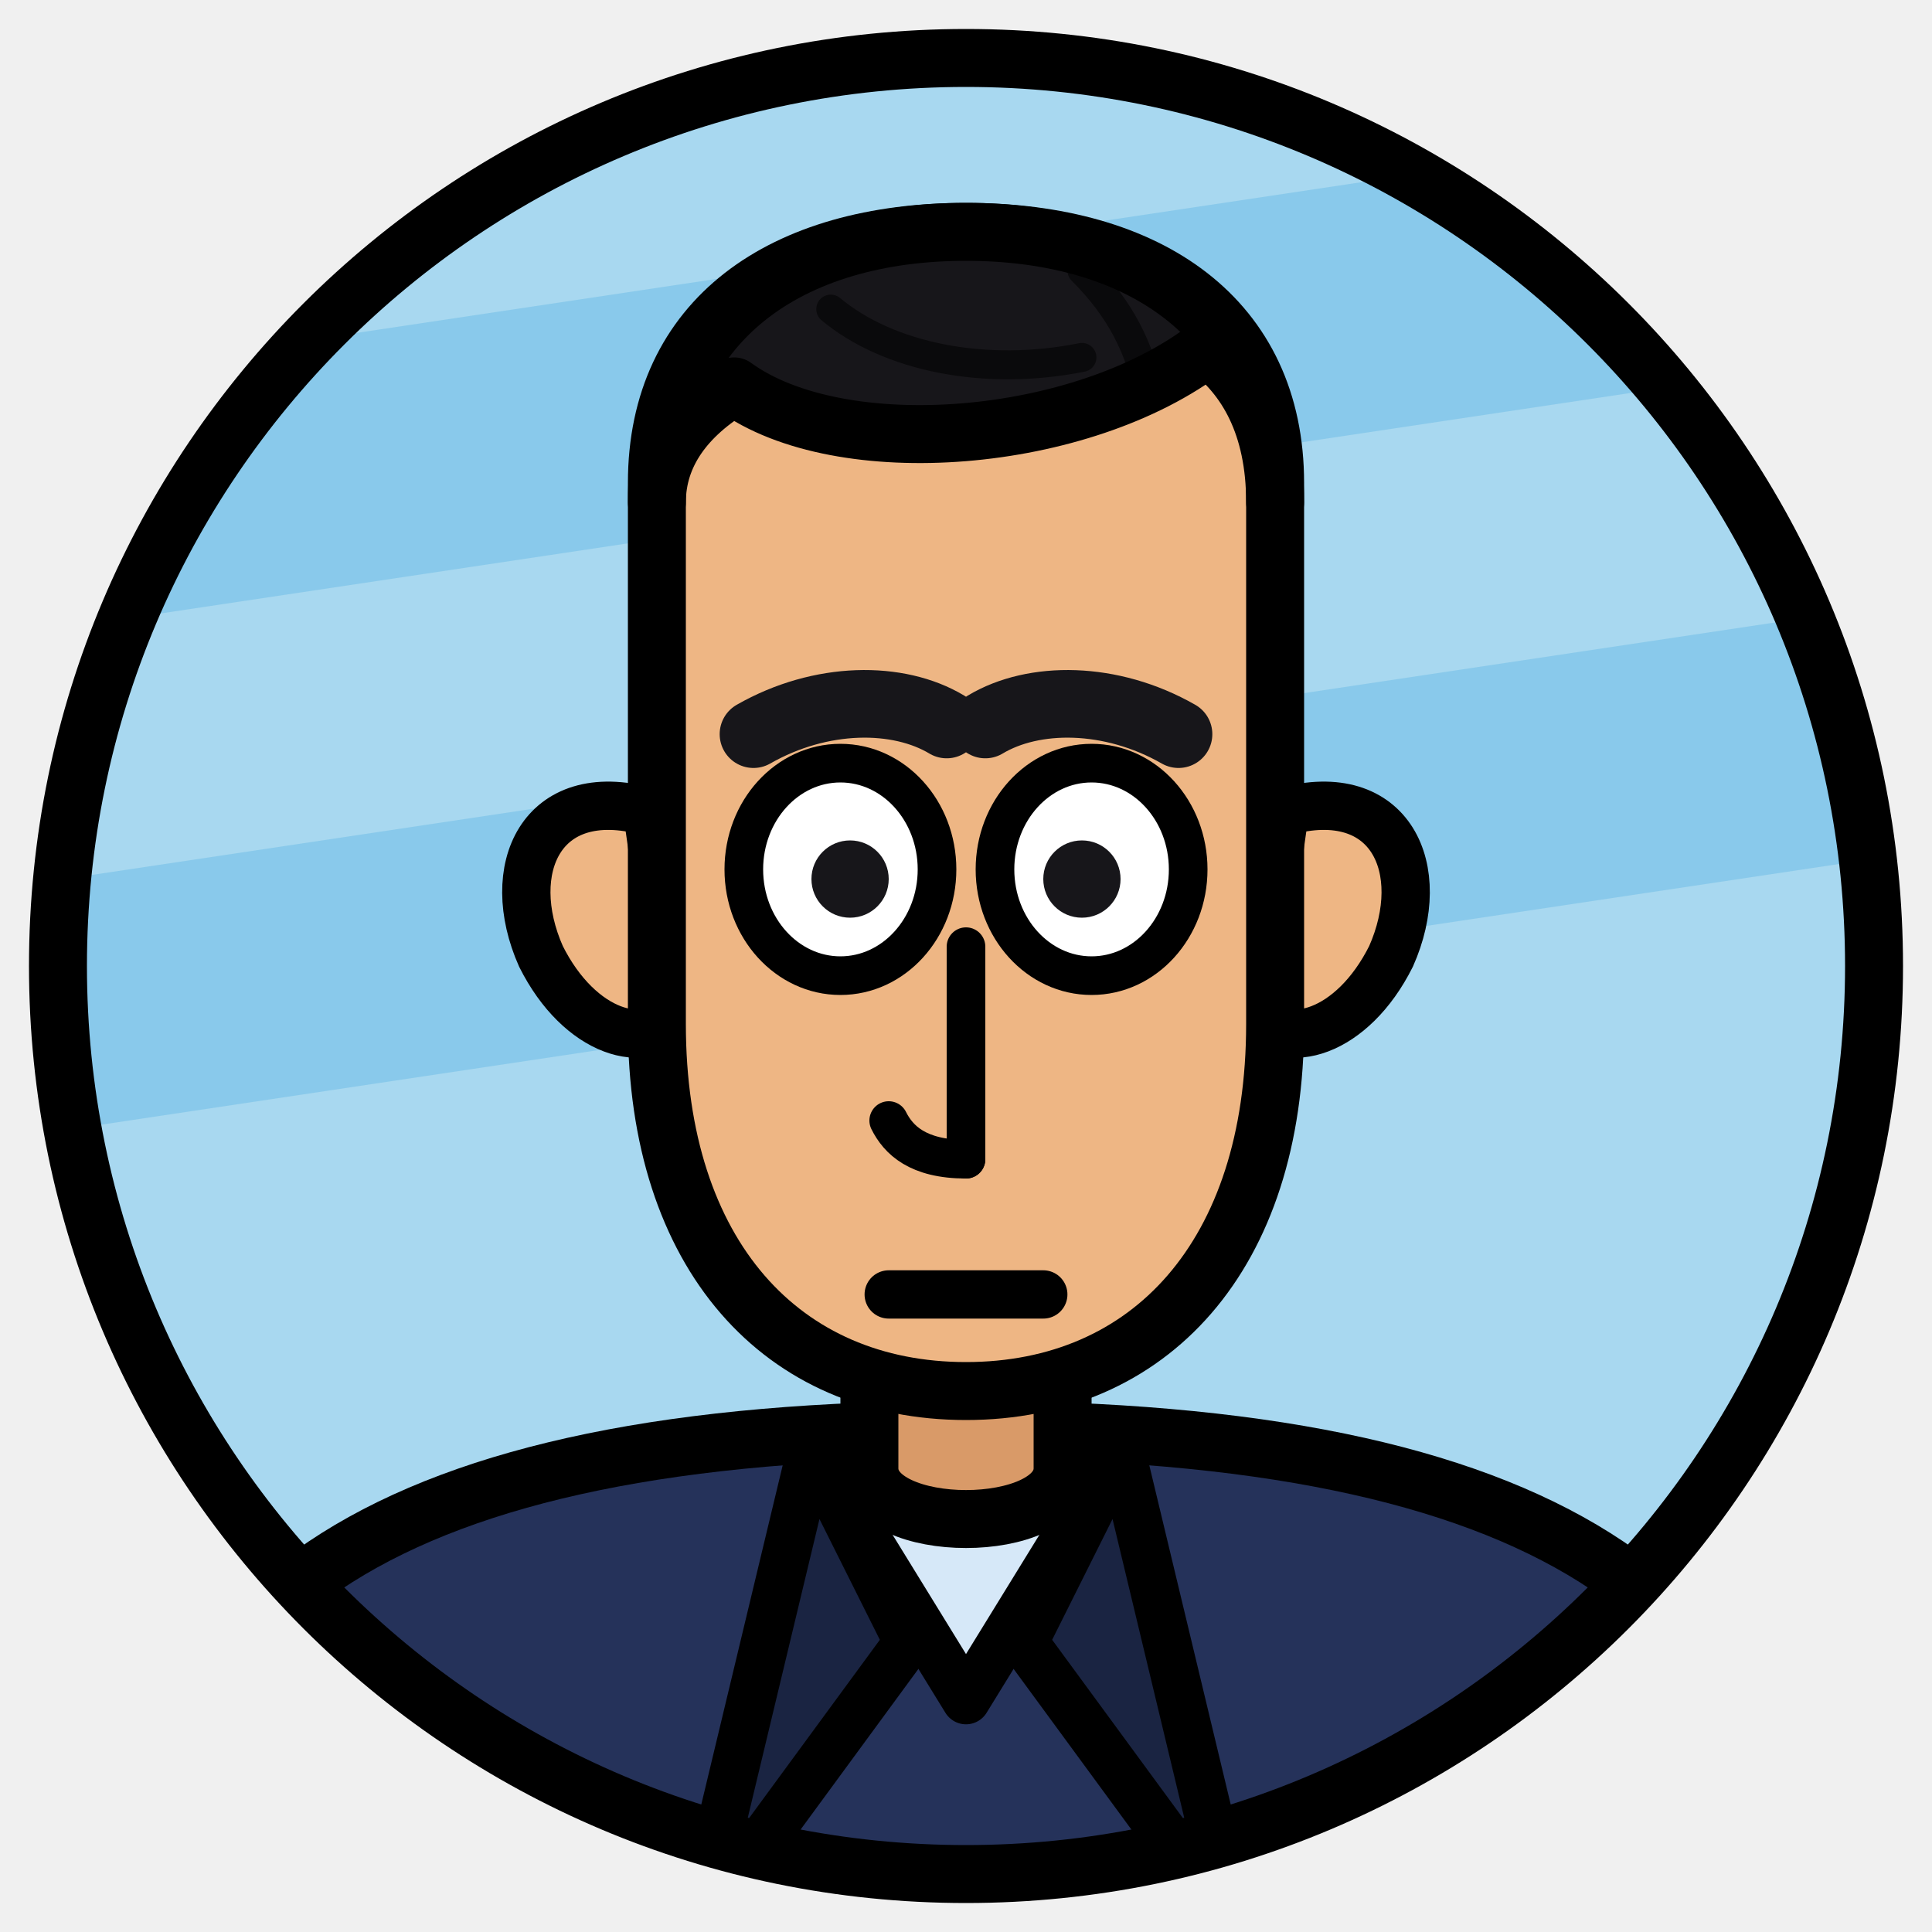
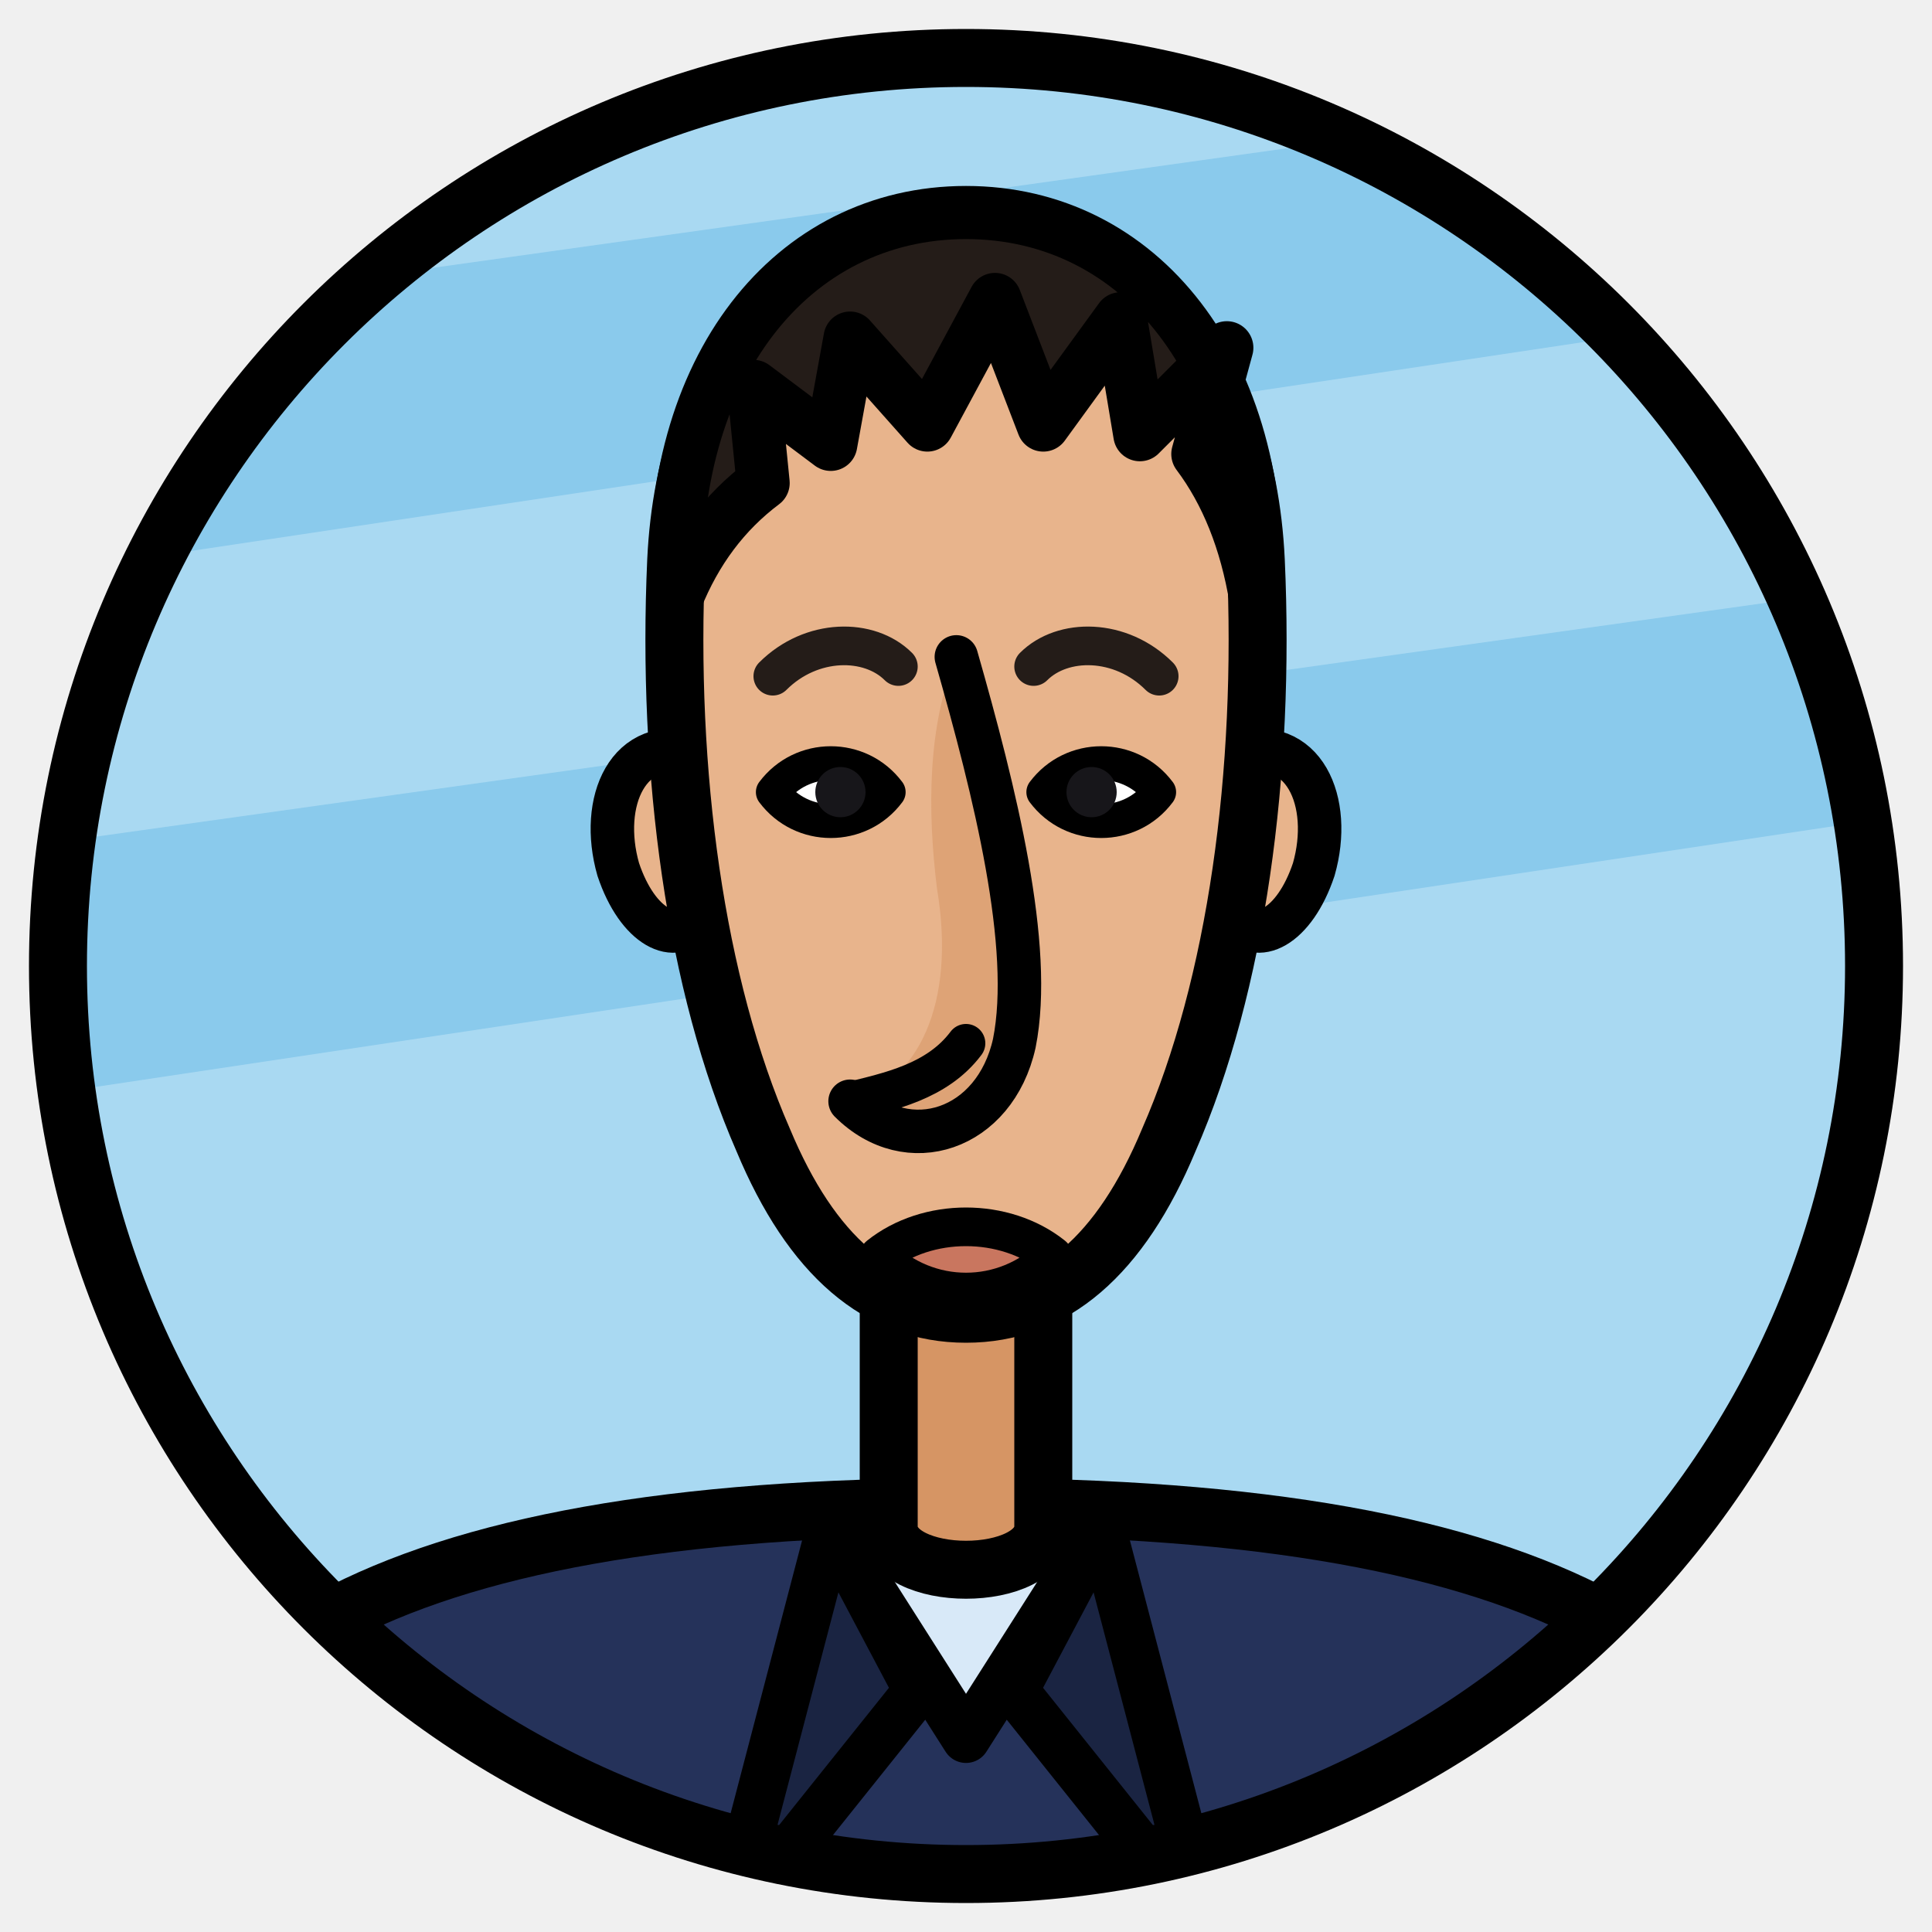
<svg xmlns="http://www.w3.org/2000/svg" viewBox="0 0 200 200" width="200" height="200" role="img" aria-labelledby="autor-titulo">
  <defs>
    <clipPath id="autor-circulo">
      <circle cx="100" cy="100" r="94" />
    </clipPath>
  </defs>
  <g clip-path="url(#autor-circulo)">
-     <rect width="200" height="200" fill="#a8d8f0" />
-     <path d="M0 40l200-30v26L0 66z" fill="#7cc3e8" opacity="0.7" />
-     <path d="M0 92l200-30v26L0 118z" fill="#7cc3e8" opacity="0.7" />
-     <path d="M14 200c1-34 26-52 86-52s85 18 86 52z" fill="#25325a" stroke="#000" stroke-width="6" stroke-linejoin="round" />
-     <path d="M84 150l16 26 16-26-16-8z" fill="#d6e8f8" stroke="#000" stroke-width="5" stroke-linejoin="round" />
-     <path d="M84 150l-12 50 22-30z" fill="#1a2442" stroke="#000" stroke-width="5" stroke-linejoin="round" />
-     <path d="M116 150l12 50-22-30z" fill="#1a2442" stroke="#000" stroke-width="5" stroke-linejoin="round" />
-     <path d="M90 128h20v24c0 7-20 7-20 0z" fill="#d99a68" stroke="#000" stroke-width="6" stroke-linejoin="round" />
-     <path d="M67 84c-11-3-15 6-11 15 4 8 11 10 14 6z" fill="#eeb684" stroke="#000" stroke-width="5" stroke-linejoin="round" />
-     <path d="M133 84c11-3 15 6 11 15-4 8-11 10-14 6z" fill="#eeb684" stroke="#000" stroke-width="5" stroke-linejoin="round" />
-     <path d="M100 24c19 0 32 9 32 26v56c0 24-13 38-32 38S68 130 68 106V50c0-17 13-26 32-26z" fill="#eeb684" stroke="#000" stroke-width="6" stroke-linejoin="round" />
-     <path d="M68 52c0-19 14-28 32-28s32 9 32 28c0-8-3-13-7-16-13 10-38 12-49 4-5 3-8 7-8 12z" fill="#17161a" stroke="#000" stroke-width="6" stroke-linejoin="round" />
-     <path d="M86 32c6 5 16 7 26 5" fill="none" stroke="#000" stroke-width="3" stroke-linecap="round" opacity="0.55" />
-     <path d="M112 28c4 4 6 8 7 13" fill="none" stroke="#000" stroke-width="3" stroke-linecap="round" opacity="0.55" />
-     <path d="M78 76c7-4 15-4 20-1" fill="none" stroke="#17161a" stroke-width="7" stroke-linecap="round" />
-     <path d="M122 76c-7-4-15-4-20-1" fill="none" stroke="#17161a" stroke-width="7" stroke-linecap="round" />
-     <ellipse cx="87" cy="90" rx="10" ry="11" fill="#fff" stroke="#000" stroke-width="4" />
-     <ellipse cx="113" cy="90" rx="10" ry="11" fill="#fff" stroke="#000" stroke-width="4" />
-     <circle cx="88" cy="91" r="4" fill="#17161a" />
-     <circle cx="112" cy="91" r="4" fill="#17161a" />
-     <path d="M100 98v22" fill="none" stroke="#000" stroke-width="4" stroke-linecap="round" />
-     <path d="M100 120c-5 0-7-2-8-4" fill="none" stroke="#000" stroke-width="4" stroke-linecap="round" />
-     <path d="M92 134h16" fill="none" stroke="#000" stroke-width="5" stroke-linecap="round" />
+     <rect width="200" height="200" fill="#a9d9f2" />
+     <path d="M0 34l200-28v24L0 60z" fill="#79c2e9" opacity="0.65" />
+     <path d="M0 88l200-28v24L0 114z" fill="#79c2e9" opacity="0.65" />
+     <path d="M12 200c3-28 27-44 88-44s85 16 88 44z" fill="#25325a" stroke="#000" stroke-width="6" stroke-linejoin="round" />
+     <path d="M86 158l14 22 14-22-14-6z" fill="#d8e9f8" stroke="#000" stroke-width="5" stroke-linejoin="round" />
+     <path d="M86 158l-11 42 20-25z" fill="#1a2442" stroke="#000" stroke-width="5" stroke-linejoin="round" />
+     <path d="M114 158l11 42-20-25z" fill="#1a2442" stroke="#000" stroke-width="5" stroke-linejoin="round" />
+     <path d="M92 132h16v26c0 6-16 6-16 0z" fill="#d69564" stroke="#000" stroke-width="6" stroke-linejoin="round" />
+     <path d="M72 78c-7-2-10 5-8 12 2 6 6 8 8 5z" fill="#e8b48c" stroke="#000" stroke-width="4.5" stroke-linejoin="round" />
+     <path d="M128 78c7-2 10 5 8 12-2 6-6 8-8 5z" fill="#e8b48c" stroke="#000" stroke-width="4.5" stroke-linejoin="round" />
+     <path d="M100 24c17 0 29 13 30 34 1 22-2 44-9 60-5 12-12 18-21 18s-16-6-21-18c-7-16-10-38-9-60 1-21 13-34 30-34z" fill="#e8b48c" stroke="#000" stroke-width="6" stroke-linejoin="round" />
+     <path d="M70 62c-1-24 12-40 30-40s31 16 30 40c-1-6-3-11-6-15l3-11-9 9-2-12-8 11-5-13-7 13-8-9-2 11-8-6 1 10c-4 3-7 7-9 12z" fill="#241c18" stroke="#000" stroke-width="5.5" stroke-linejoin="round" />
+     <path d="M80 70c4-4 10-4 13-1" fill="none" stroke="#241c18" stroke-width="4" stroke-linecap="round" />
+     <path d="M120 70c-4-4-10-4-13-1" fill="none" stroke="#241c18" stroke-width="4" stroke-linecap="round" />
+     <path d="M80 82c3-4 9-4 12 0-3 4-9 4-12 0z" fill="#fff" stroke="#000" stroke-width="3.5" stroke-linejoin="round" />
+     <path d="M108 82c3-4 9-4 12 0-3 4-9 4-12 0z" fill="#fff" stroke="#000" stroke-width="3.5" stroke-linejoin="round" />
+     <circle cx="87" cy="82" r="2.6" fill="#17161a" />
+     <circle cx="113" cy="82" r="2.6" fill="#17161a" />
+     <path d="M99 68c4 14 8 30 6 40-2 9-11 12-17 6 7-2 11-10 9-22-1-8-1-17 2-24z" fill="#d69564" stroke="none" opacity="0.55" />
+     <path d="M99 68c4 14 8 30 6 40-2 9-11 12-17 6" fill="none" stroke="#000" stroke-width="4.5" stroke-linecap="round" stroke-linejoin="round" />
+     <path d="M88 114c4-1 9-2 12-6" fill="none" stroke="#000" stroke-width="4" stroke-linecap="round" />
+     <path d="M91 130c5-4 13-4 18 0-5 5-13 5-18 0z" fill="#c9765f" stroke="#000" stroke-width="4" stroke-linejoin="round" />
  </g>
  <circle cx="100" cy="100" r="94" fill="none" stroke="#000" stroke-width="6" />
</svg>
